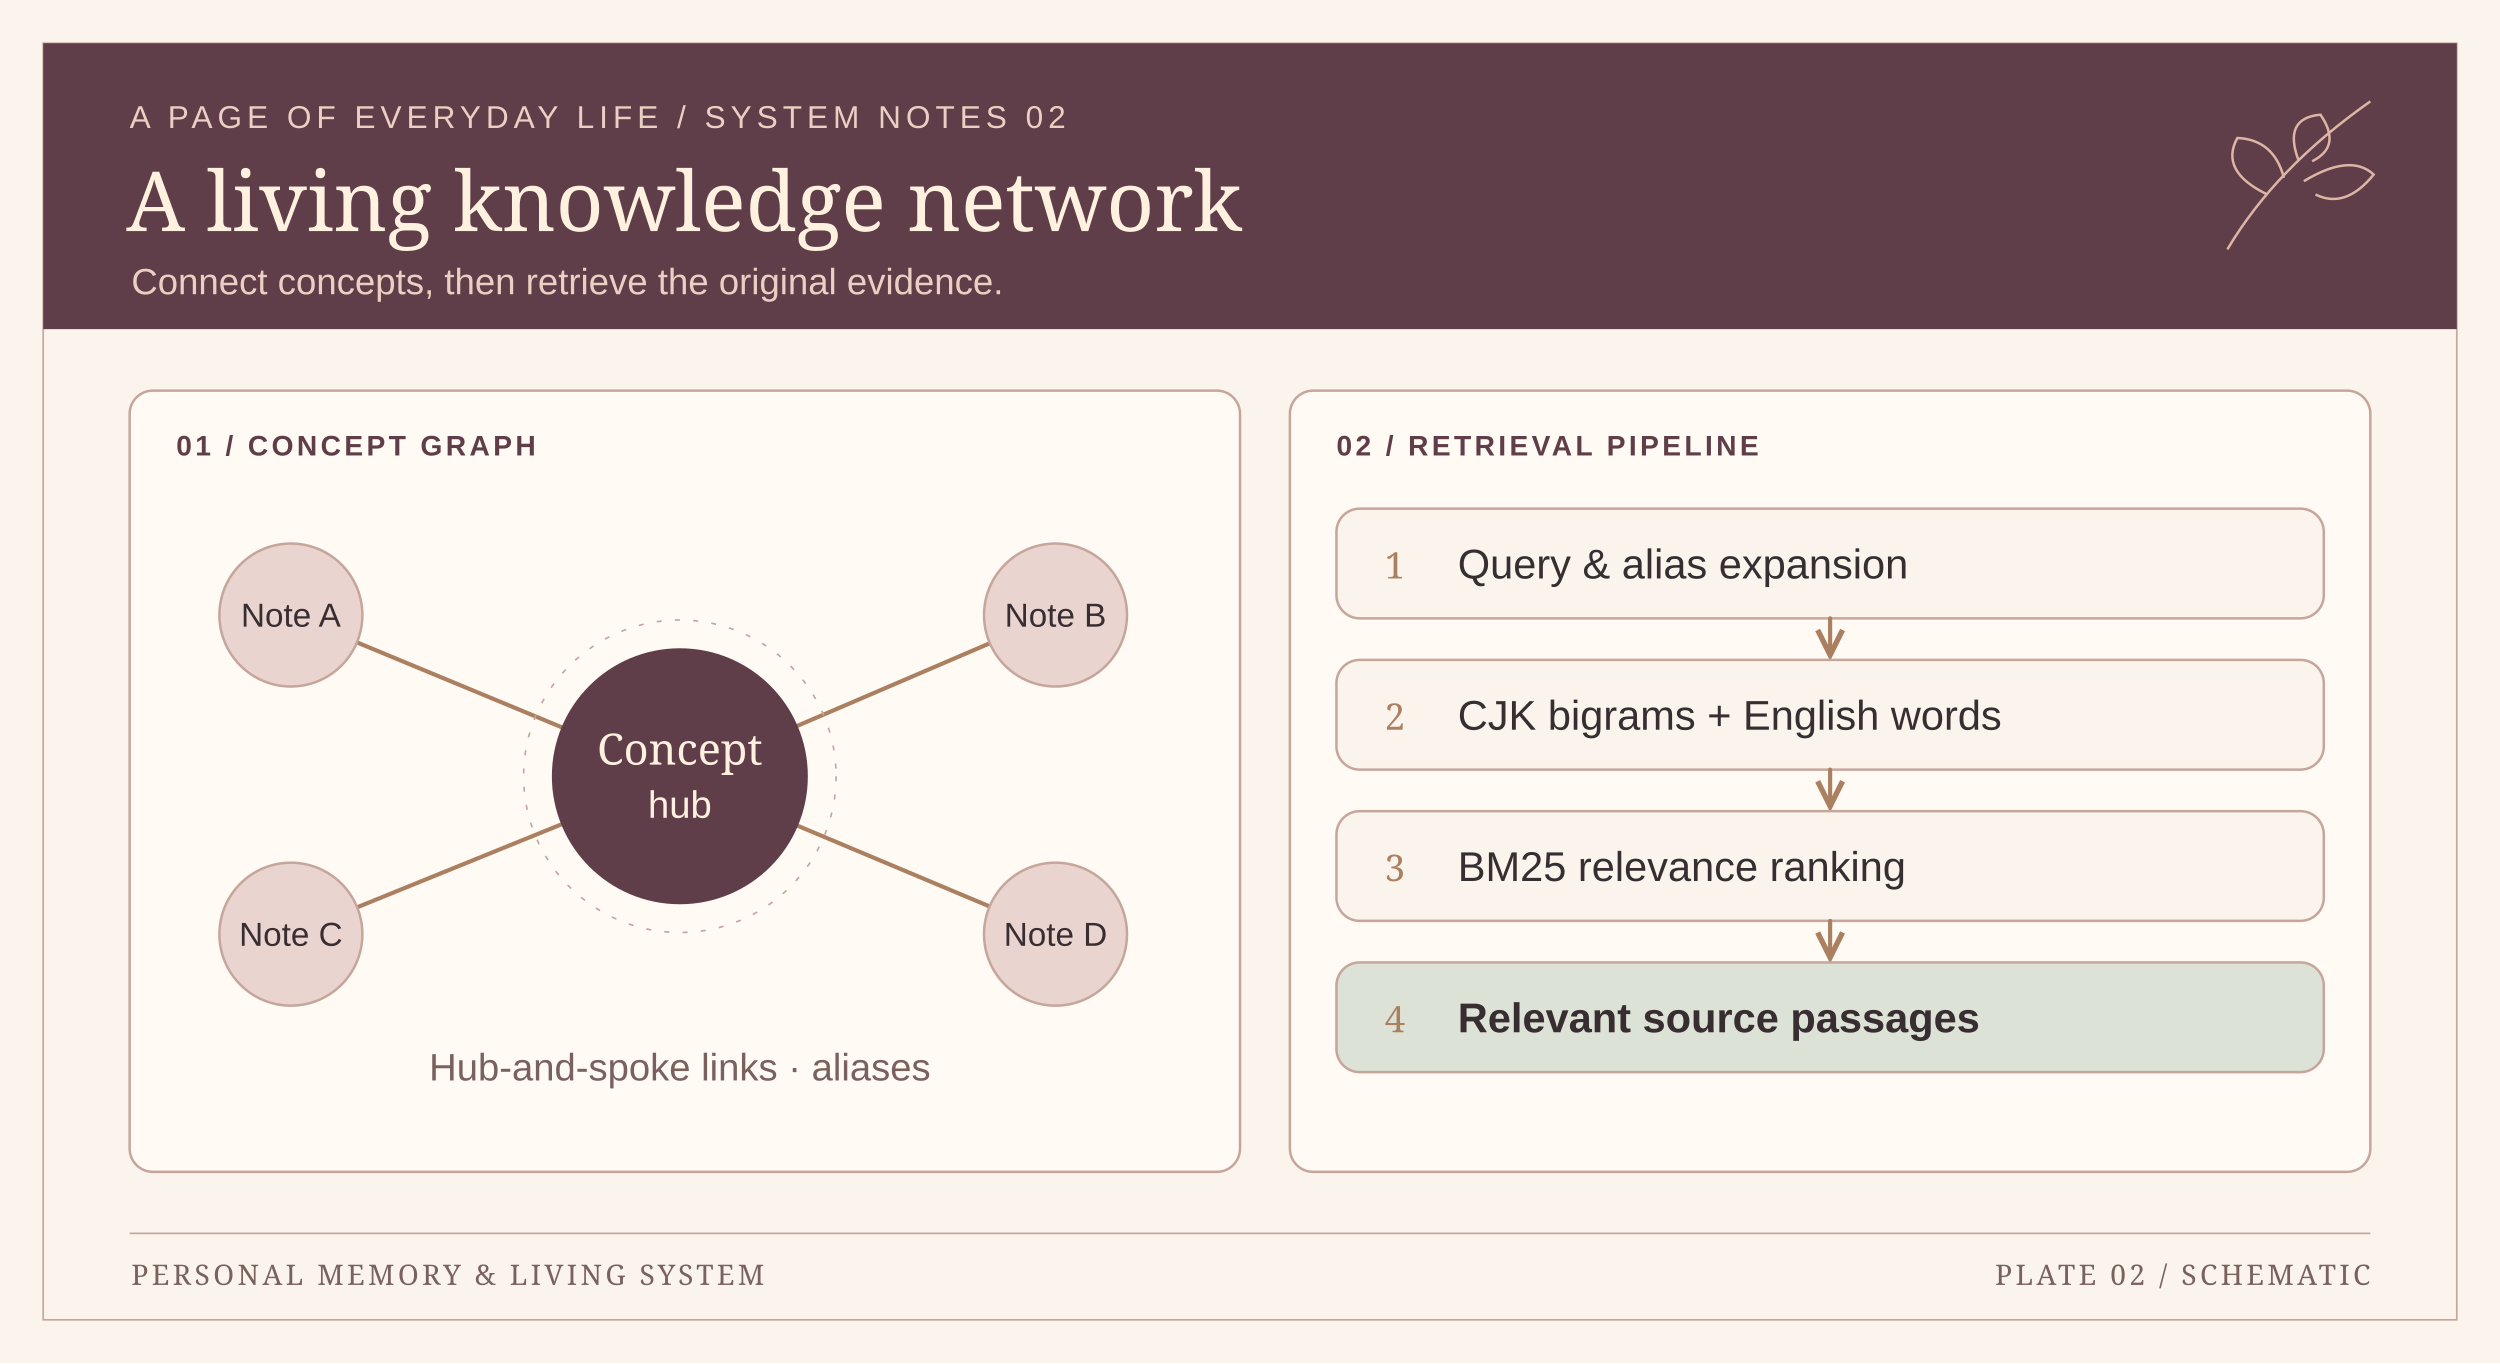
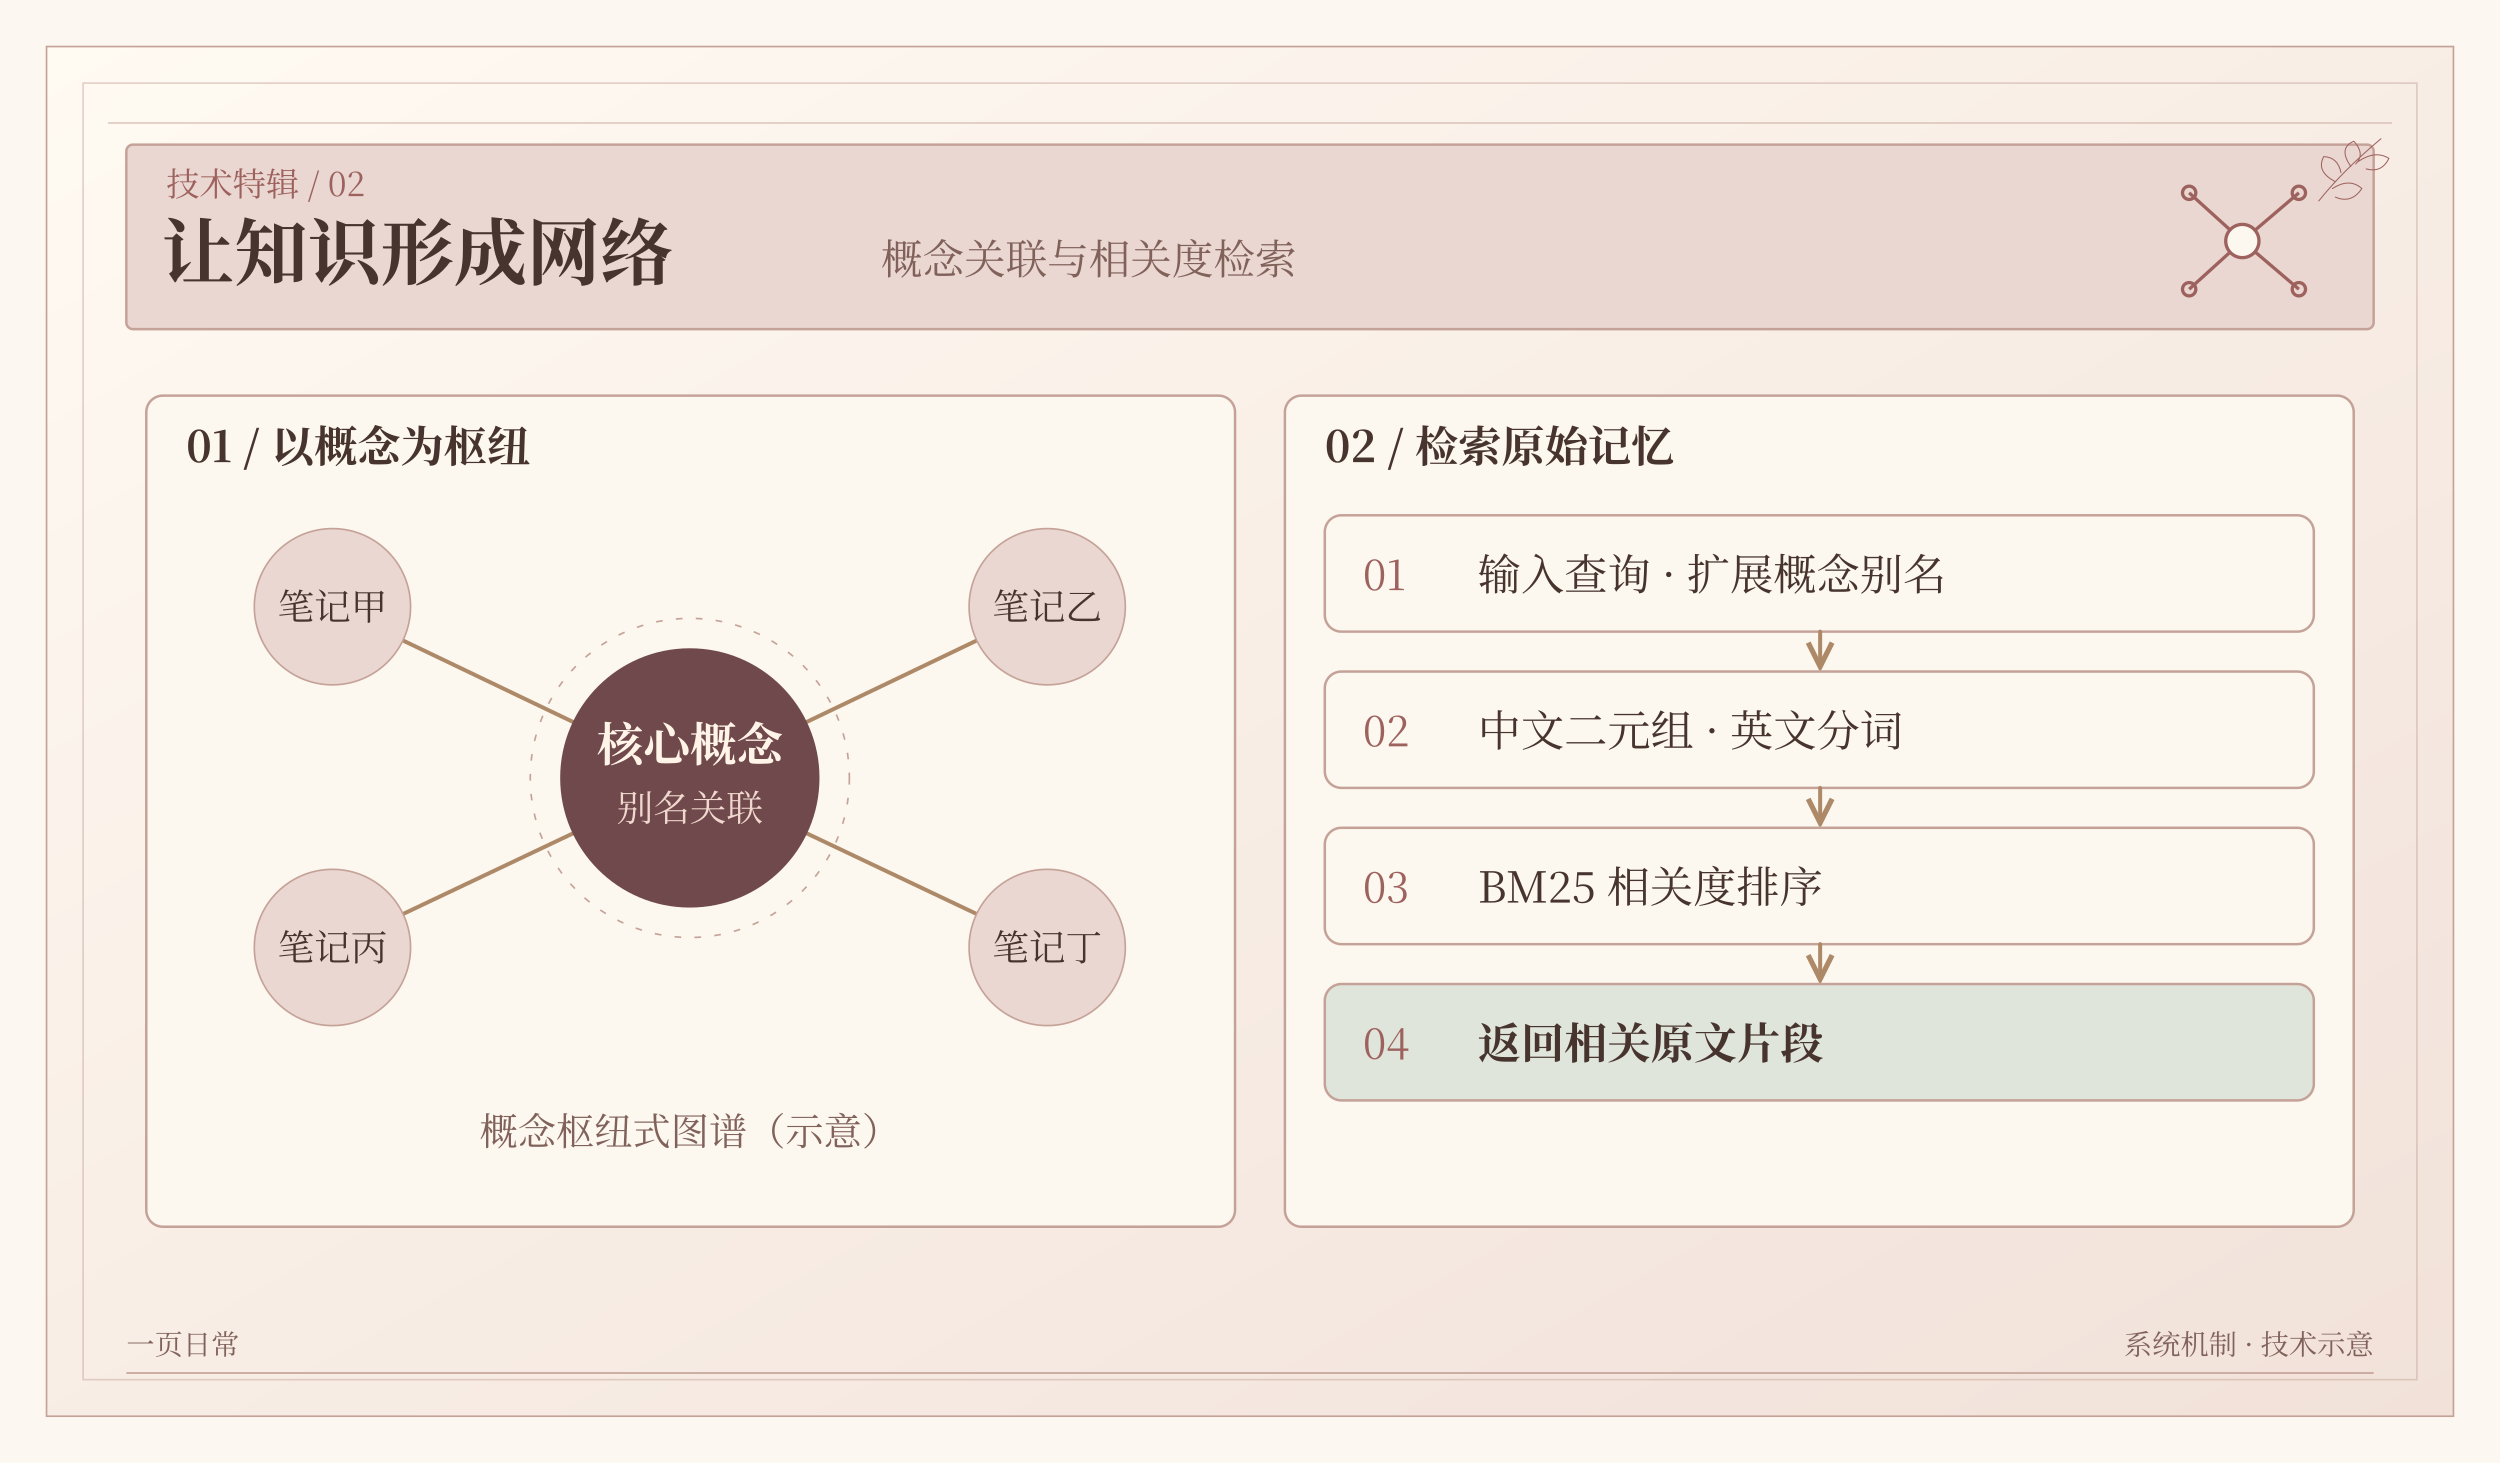
- <svg xmlns="http://www.w3.org/2000/svg" width="1504" height="820" viewBox="0 0 1504 820" role="img" aria-labelledby="title desc">
+ <svg xmlns="http://www.w3.org/2000/svg" width="1504" height="880" viewBox="0 0 1504 880" role="img" aria-labelledby="title desc" lang="zh-CN">
  <defs>
-     <marker id="arrow" markerWidth="9" markerHeight="9" refX="7" refY="4" orient="auto">
-       <path d="M1 1L7 4L1 7" fill="none" stroke="#ab8061" stroke-width="1.3" />
+     <linearGradient id="paper" x1="0" y1="0" x2="1" y2="1">
+       <stop stop-color="#fffaf2" />
+       <stop offset="1" stop-color="#f1e1d9" />
+     </linearGradient>
+     <marker id="arrow" markerWidth="8" markerHeight="8" refX="7" refY="4" orient="auto">
+       <path d="M1 1L7 4L1 7" fill="none" stroke="#ad8968" stroke-width="1.3" />
    </marker>
  </defs>
-   <rect width="1504" height="820" fill="#faf4ec" />
-   <rect x="26" y="26" width="1452" height="768" fill="none" stroke="#c5a59c" />
-   <rect x="26" y="26" width="1452" height="172" fill="#603e49" />
-   <text x="78" y="77" font-size="19" fill="#ead0c3" font-family="Arial,sans-serif" letter-spacing="3">A PAGE OF EVERYDAY LIFE  /  SYSTEM NOTES 02</text>
-   <text x="76" y="139" font-size="50" fill="#fff1df" font-family="Georgia,serif">A living knowledge network</text>
-   <text x="79" y="177" font-size="22" fill="#ead0c3" font-family="Arial,sans-serif">Connect concepts, then retrieve the original evidence.</text>
-   <g transform="translate(1340 61)" stroke="#dcb6a5" stroke-width="1.5" fill="none">
-     <path d="M0 89Q29 40 86 0M24 56Q-5 42 6 22Q28 23 34 46M43 36Q33 10 56 8Q69 27 51 36M46 48Q74 31 88 44Q71 65 53 56" />
+   <rect width="1504" height="880" fill="#fcf8f1" />
+   <rect x="28" y="28" width="1448" height="824" fill="url(#paper)" stroke="#c5a298" />
+   <path d="M50 50H1454V830H50Z" fill="none" stroke="#c5a298" stroke-opacity=".48" />
+   <path d="M65 74H1439" stroke="#c5a298" stroke-opacity=".55" />
+   <rect x="76" y="87" width="1352" height="111" rx="4" fill="#ead7d1" stroke="#c5a298" stroke-width="1.5" />
+   <text x="100" y="118" font-family="'Noto Serif CJK SC','Songti SC','STSong','SimSun',serif" font-size="20" fill="#9e625e" text-anchor="start">技术特辑  /  02</text>
+   <text x="97" y="168" font-family="'Noto Serif CJK SC','Songti SC','STSong','SimSun',serif" font-size="44" fill="#47342f" text-anchor="start" font-weight="600">让知识形成网络</text>
+   <text x="530" y="165" font-family="'Noto Serif CJK SC','Songti SC','STSong','SimSun',serif" font-size="25" fill="#81625b" text-anchor="start">概念关联与相关度检索</text>
+   <g transform="translate(1310 109)" stroke="#9e625e" fill="none" stroke-width="2">
+     <path d="M39 36L7 7M39 36L73 7M39 36L7 65M39 36L73 65" />
+     <circle cx="39" cy="36" r="10" fill="#fcf7ef" />
+     <circle cx="7" cy="7" r="4" />
+     <circle cx="73" cy="7" r="4" />
+     <circle cx="7" cy="65" r="4" />
+     <circle cx="73" cy="65" r="4" />
  </g>
-   <rect x="78" y="235" width="668" height="470" rx="14" fill="#fffaf3" stroke="#c5a59c" stroke-width="1.5" />
-   <rect x="776" y="235" width="650" height="470" rx="14" fill="#fffaf3" stroke="#c5a59c" stroke-width="1.5" />
-   <text x="106" y="274" font-size="17" fill="#603e49" font-family="Arial,sans-serif" font-weight="600" letter-spacing="2">01 / CONCEPT GRAPH</text>
-   <text x="804" y="274" font-size="17" fill="#603e49" font-family="Arial,sans-serif" font-weight="600" letter-spacing="2">02 / RETRIEVAL PIPELINE</text>
-   <path d="M409 467L175 370" fill="none" stroke="#ab8061" stroke-width="2.5" stroke-linecap="round" stroke-linejoin="round" />
-   <circle cx="175" cy="370" r="43" fill="#ead4cf" stroke="#c5a59c" stroke-width="1.5" />
-   <text x="175" y="377" font-size="20" fill="#382e32" font-family="Arial,sans-serif" text-anchor="middle">Note A</text>
-   <path d="M409 467L635 370" fill="none" stroke="#ab8061" stroke-width="2.5" stroke-linecap="round" stroke-linejoin="round" />
-   <circle cx="635" cy="370" r="43" fill="#ead4cf" stroke="#c5a59c" stroke-width="1.5" />
-   <text x="635" y="377" font-size="20" fill="#382e32" font-family="Arial,sans-serif" text-anchor="middle">Note B</text>
-   <path d="M409 467L175 562" fill="none" stroke="#ab8061" stroke-width="2.5" stroke-linecap="round" stroke-linejoin="round" />
-   <circle cx="175" cy="562" r="43" fill="#ead4cf" stroke="#c5a59c" stroke-width="1.5" />
-   <text x="175" y="569" font-size="20" fill="#382e32" font-family="Arial,sans-serif" text-anchor="middle">Note C</text>
-   <path d="M409 467L635 562" fill="none" stroke="#ab8061" stroke-width="2.5" stroke-linecap="round" stroke-linejoin="round" />
-   <circle cx="635" cy="562" r="43" fill="#ead4cf" stroke="#c5a59c" stroke-width="1.5" />
-   <text x="635" y="569" font-size="20" fill="#382e32" font-family="Arial,sans-serif" text-anchor="middle">Note D</text>
-   <circle cx="409" cy="467" r="77" fill="#603e49" />
-   <circle cx="409" cy="467" r="94" fill="none" stroke="#c5a59c" stroke-dasharray="3 8" />
-   <text x="409" y="460" font-size="26" fill="#fff1df" font-family="Georgia,serif" text-anchor="middle">Concept</text>
-   <text x="409" y="492" font-size="23" fill="#fff1df" font-family="Arial,sans-serif" text-anchor="middle">hub</text>
-   <text x="409" y="650" font-size="23" fill="#79615e" font-family="Arial,sans-serif" text-anchor="middle">Hub-and-spoke links · aliases</text>
-   <rect x="804" y="306" width="594" height="66" rx="14" fill="#faf4ec" stroke="#c5a59c" stroke-width="1.5" />
-   <text x="833" y="348" font-size="22" fill="#ab8061" font-family="Georgia,serif">1</text>
-   <text x="877" y="348" font-size="25" fill="#382e32" font-family="Arial,sans-serif" font-weight="400">Query &amp; alias expansion</text>
-   <path d="M1101 372V394" fill="none" stroke="#ab8061" stroke-width="2.5" stroke-linecap="round" stroke-linejoin="round" marker-end="url(#arrow)" />
-   <rect x="804" y="397" width="594" height="66" rx="14" fill="#faf4ec" stroke="#c5a59c" stroke-width="1.5" />
-   <text x="833" y="439" font-size="22" fill="#ab8061" font-family="Georgia,serif">2</text>
-   <text x="877" y="439" font-size="25" fill="#382e32" font-family="Arial,sans-serif" font-weight="400">CJK bigrams + English words</text>
-   <path d="M1101 463V485" fill="none" stroke="#ab8061" stroke-width="2.5" stroke-linecap="round" stroke-linejoin="round" marker-end="url(#arrow)" />
-   <rect x="804" y="488" width="594" height="66" rx="14" fill="#faf4ec" stroke="#c5a59c" stroke-width="1.5" />
-   <text x="833" y="530" font-size="22" fill="#ab8061" font-family="Georgia,serif">3</text>
-   <text x="877" y="530" font-size="25" fill="#382e32" font-family="Arial,sans-serif" font-weight="400">BM25 relevance ranking</text>
-   <path d="M1101 554V576" fill="none" stroke="#ab8061" stroke-width="2.5" stroke-linecap="round" stroke-linejoin="round" marker-end="url(#arrow)" />
-   <rect x="804" y="579" width="594" height="66" rx="14" fill="#dce3d6" stroke="#c5a59c" stroke-width="1.5" />
-   <text x="833" y="621" font-size="22" fill="#ab8061" font-family="Georgia,serif">4</text>
-   <text x="877" y="621" font-size="25" fill="#382e32" font-family="Arial,sans-serif" font-weight="600">Relevant source passages</text>
-   <path d="M78 742H1426" stroke="#c5a59c" />
-   <text x="79" y="773" font-size="17" fill="#79615e" font-family="Georgia,serif" letter-spacing="2">PERSONAL MEMORY &amp; LIVING SYSTEM</text>
-   <text x="1426" y="773" font-size="17" fill="#79615e" font-family="Georgia,serif" text-anchor="end" letter-spacing="2">PLATE 02  /  SCHEMATIC</text>
+   <g transform="translate(1395 82) scale(.37)" fill="none" stroke="#9e625e" stroke-width="1.7" stroke-linecap="round" stroke-linejoin="round">
+     <path d="M0 105Q39 56 101 4M27 74Q-5 57 8 33Q31 34 36 59M52 49Q31 19 57 8Q76 29 60 45M64 41Q92 22 114 36Q102 60 77 53M22 85Q50 67 70 85Q53 110 27 99" />
+   </g>
+   <rect x="88" y="238" width="655" height="500" rx="10" fill="#fcf7ef" stroke="#c5a298" stroke-width="1.5" />
+   <rect x="773" y="238" width="643" height="500" rx="10" fill="#fcf7ef" stroke="#c5a298" stroke-width="1.5" />
+   <text x="112" y="278" font-family="'Noto Serif CJK SC','Songti SC','STSong','SimSun',serif" font-size="26" fill="#47342f" text-anchor="start" font-weight="600">01 / 以概念为枢纽</text>
+   <text x="797" y="278" font-family="'Noto Serif CJK SC','Songti SC','STSong','SimSun',serif" font-size="26" fill="#47342f" text-anchor="start" font-weight="600">02 / 检索原始记忆</text>
+   <path d="M415 468L200 365" fill="none" stroke="#ad8968" stroke-width="2.4" stroke-linecap="round" stroke-linejoin="round" />
+   <circle cx="200" cy="365" r="47" fill="#ead7d1" stroke="#c5a298" />
+   <text x="200" y="373" font-family="'Noto Serif CJK SC','Songti SC','STSong','SimSun',serif" font-size="22" fill="#47342f" text-anchor="middle">笔记甲</text>
+   <path d="M415 468L630 365" fill="none" stroke="#ad8968" stroke-width="2.4" stroke-linecap="round" stroke-linejoin="round" />
+   <circle cx="630" cy="365" r="47" fill="#ead7d1" stroke="#c5a298" />
+   <text x="630" y="373" font-family="'Noto Serif CJK SC','Songti SC','STSong','SimSun',serif" font-size="22" fill="#47342f" text-anchor="middle">笔记乙</text>
+   <path d="M415 468L200 570" fill="none" stroke="#ad8968" stroke-width="2.4" stroke-linecap="round" stroke-linejoin="round" />
+   <circle cx="200" cy="570" r="47" fill="#ead7d1" stroke="#c5a298" />
+   <text x="200" y="578" font-family="'Noto Serif CJK SC','Songti SC','STSong','SimSun',serif" font-size="22" fill="#47342f" text-anchor="middle">笔记丙</text>
+   <path d="M415 468L630 570" fill="none" stroke="#ad8968" stroke-width="2.4" stroke-linecap="round" stroke-linejoin="round" />
+   <circle cx="630" cy="570" r="47" fill="#ead7d1" stroke="#c5a298" />
+   <text x="630" y="578" font-family="'Noto Serif CJK SC','Songti SC','STSong','SimSun',serif" font-size="22" fill="#47342f" text-anchor="middle">笔记丁</text>
+   <circle cx="415" cy="468" r="96" fill="none" stroke="#c5a298" stroke-dasharray="4 8" />
+   <circle cx="415" cy="468" r="78" fill="#70494c" />
+   <text x="415" y="458" font-family="'Noto Serif CJK SC','Songti SC','STSong','SimSun',serif" font-size="28" fill="#fff4e7" text-anchor="middle" font-weight="600">核心概念</text>
+   <text x="415" y="494" font-family="'Noto Serif CJK SC','Songti SC','STSong','SimSun',serif" font-size="22" fill="#f1d8ce" text-anchor="middle">别名关联</text>
+   <text x="415" y="689" font-family="'Noto Serif CJK SC','Songti SC','STSong','SimSun',serif" font-size="23" fill="#81625b" text-anchor="middle">概念枢纽式图谱（示意）</text>
+   <rect x="797" y="310" width="595" height="70" rx="10" fill="#fcf7ef" stroke="#c5a298" stroke-width="1.5" />
+   <text x="820" y="355" font-family="'Noto Serif CJK SC','Songti SC','STSong','SimSun',serif" font-size="25" fill="#9e625e" text-anchor="start">01</text>
+   <text x="889" y="355" font-family="'Noto Serif CJK SC','Songti SC','STSong','SimSun',serif" font-size="26" fill="#47342f" text-anchor="start">输入查询 · 扩展概念别名</text>
+   <path d="M1095 380V401" fill="none" stroke="#ad8968" stroke-width="2.4" stroke-linecap="round" stroke-linejoin="round" marker-end="url(#arrow)" />
+   <rect x="797" y="404" width="595" height="70" rx="10" fill="#fcf7ef" stroke="#c5a298" stroke-width="1.5" />
+   <text x="820" y="449" font-family="'Noto Serif CJK SC','Songti SC','STSong','SimSun',serif" font-size="25" fill="#9e625e" text-anchor="start">02</text>
+   <text x="889" y="449" font-family="'Noto Serif CJK SC','Songti SC','STSong','SimSun',serif" font-size="26" fill="#47342f" text-anchor="start">中文二元组 · 英文分词</text>
+   <path d="M1095 474V495" fill="none" stroke="#ad8968" stroke-width="2.4" stroke-linecap="round" stroke-linejoin="round" marker-end="url(#arrow)" />
+   <rect x="797" y="498" width="595" height="70" rx="10" fill="#fcf7ef" stroke="#c5a298" stroke-width="1.5" />
+   <text x="820" y="543" font-family="'Noto Serif CJK SC','Songti SC','STSong','SimSun',serif" font-size="25" fill="#9e625e" text-anchor="start">03</text>
+   <text x="889" y="543" font-family="'Noto Serif CJK SC','Songti SC','STSong','SimSun',serif" font-size="26" fill="#47342f" text-anchor="start">BM25 相关度排序</text>
+   <path d="M1095 568V589" fill="none" stroke="#ad8968" stroke-width="2.4" stroke-linecap="round" stroke-linejoin="round" marker-end="url(#arrow)" />
+   <rect x="797" y="592" width="595" height="70" rx="10" fill="#dfe5da" stroke="#c5a298" stroke-width="1.5" />
+   <text x="820" y="637" font-family="'Noto Serif CJK SC','Songti SC','STSong','SimSun',serif" font-size="25" fill="#9e625e" text-anchor="start">04</text>
+   <text x="889" y="637" font-family="'Noto Serif CJK SC','Songti SC','STSong','SimSun',serif" font-size="26" fill="#47342f" text-anchor="start" font-weight="600">返回相关原文片段</text>
+   <path d="M76 826H1428" stroke="#c5a298" />
+   <text x="76" y="815" font-family="'Noto Serif CJK SC','Songti SC','STSong','SimSun',serif" font-size="17" fill="#81625b" text-anchor="start">一页日常</text>
+   <text x="1428" y="815" font-family="'Noto Serif CJK SC','Songti SC','STSong','SimSun',serif" font-size="17" fill="#81625b" text-anchor="end">系统机制 · 技术示意</text>
</svg>
